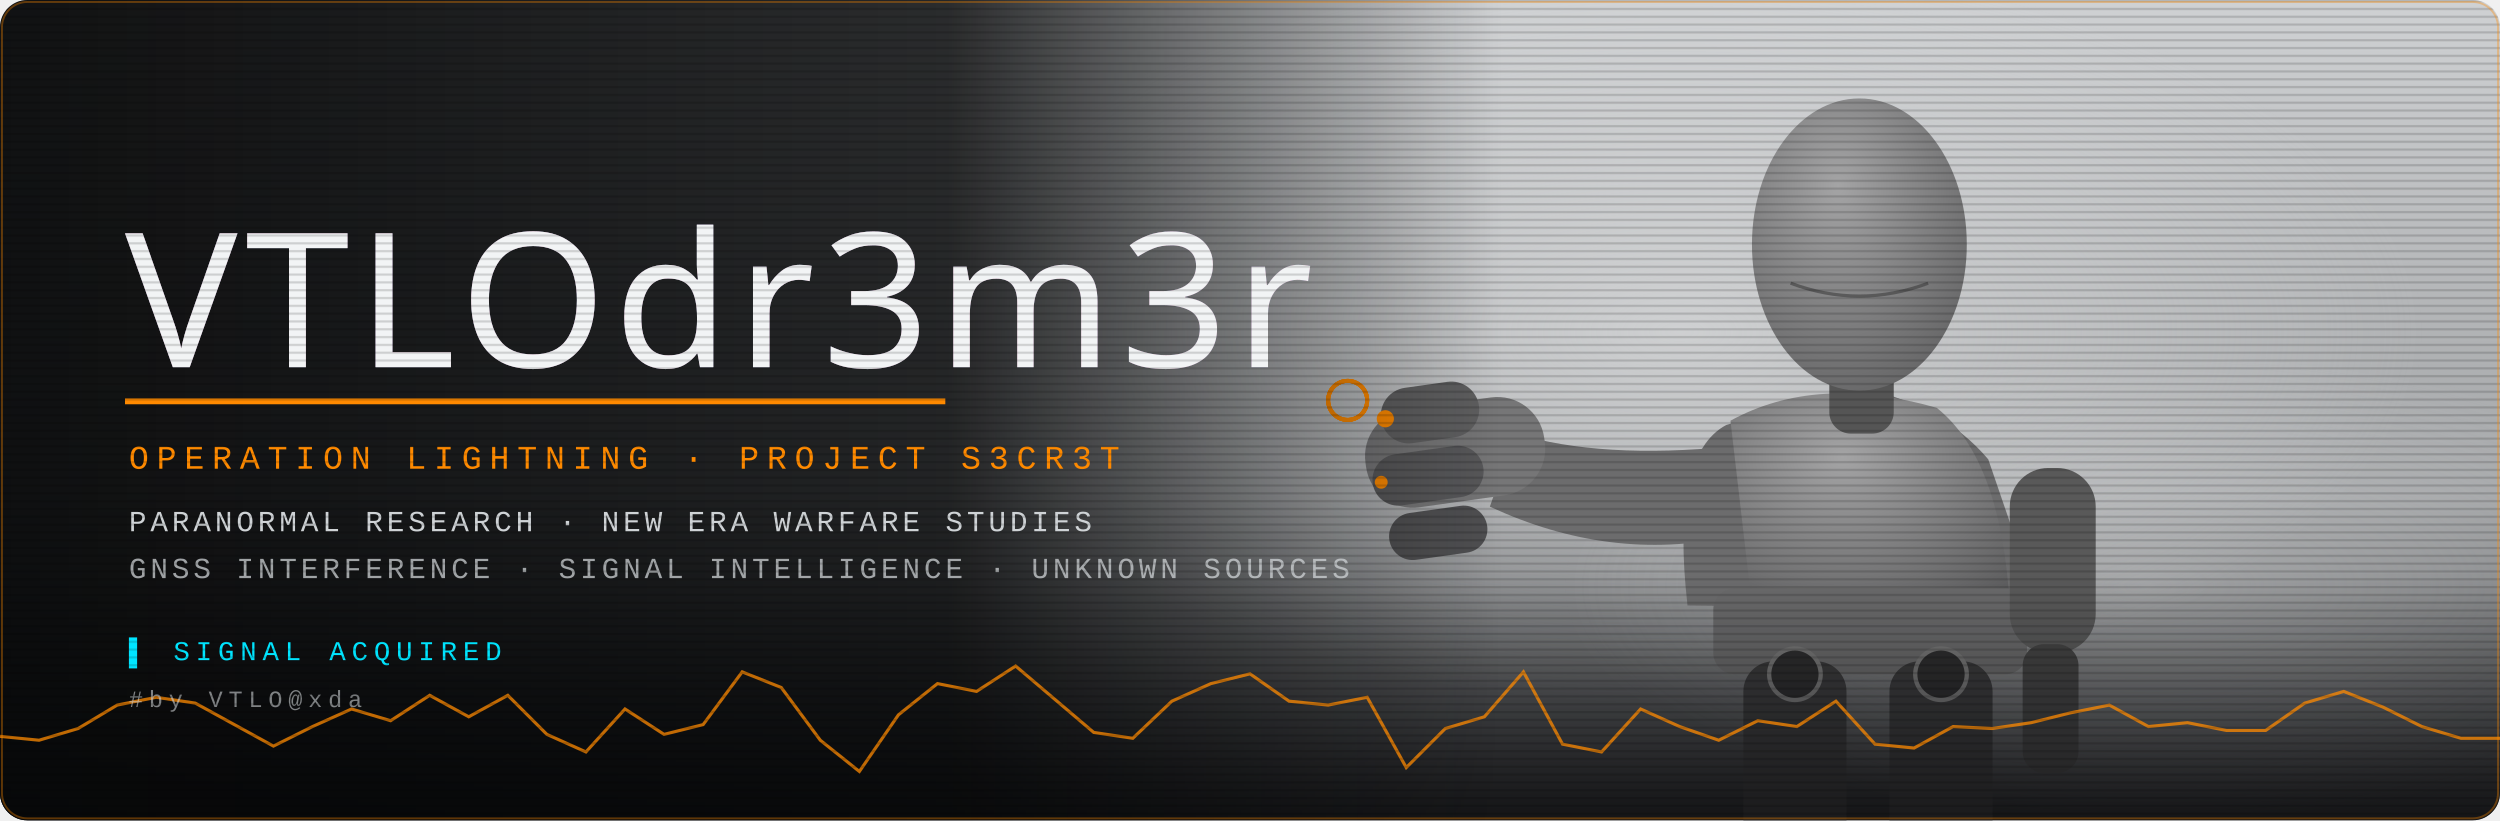
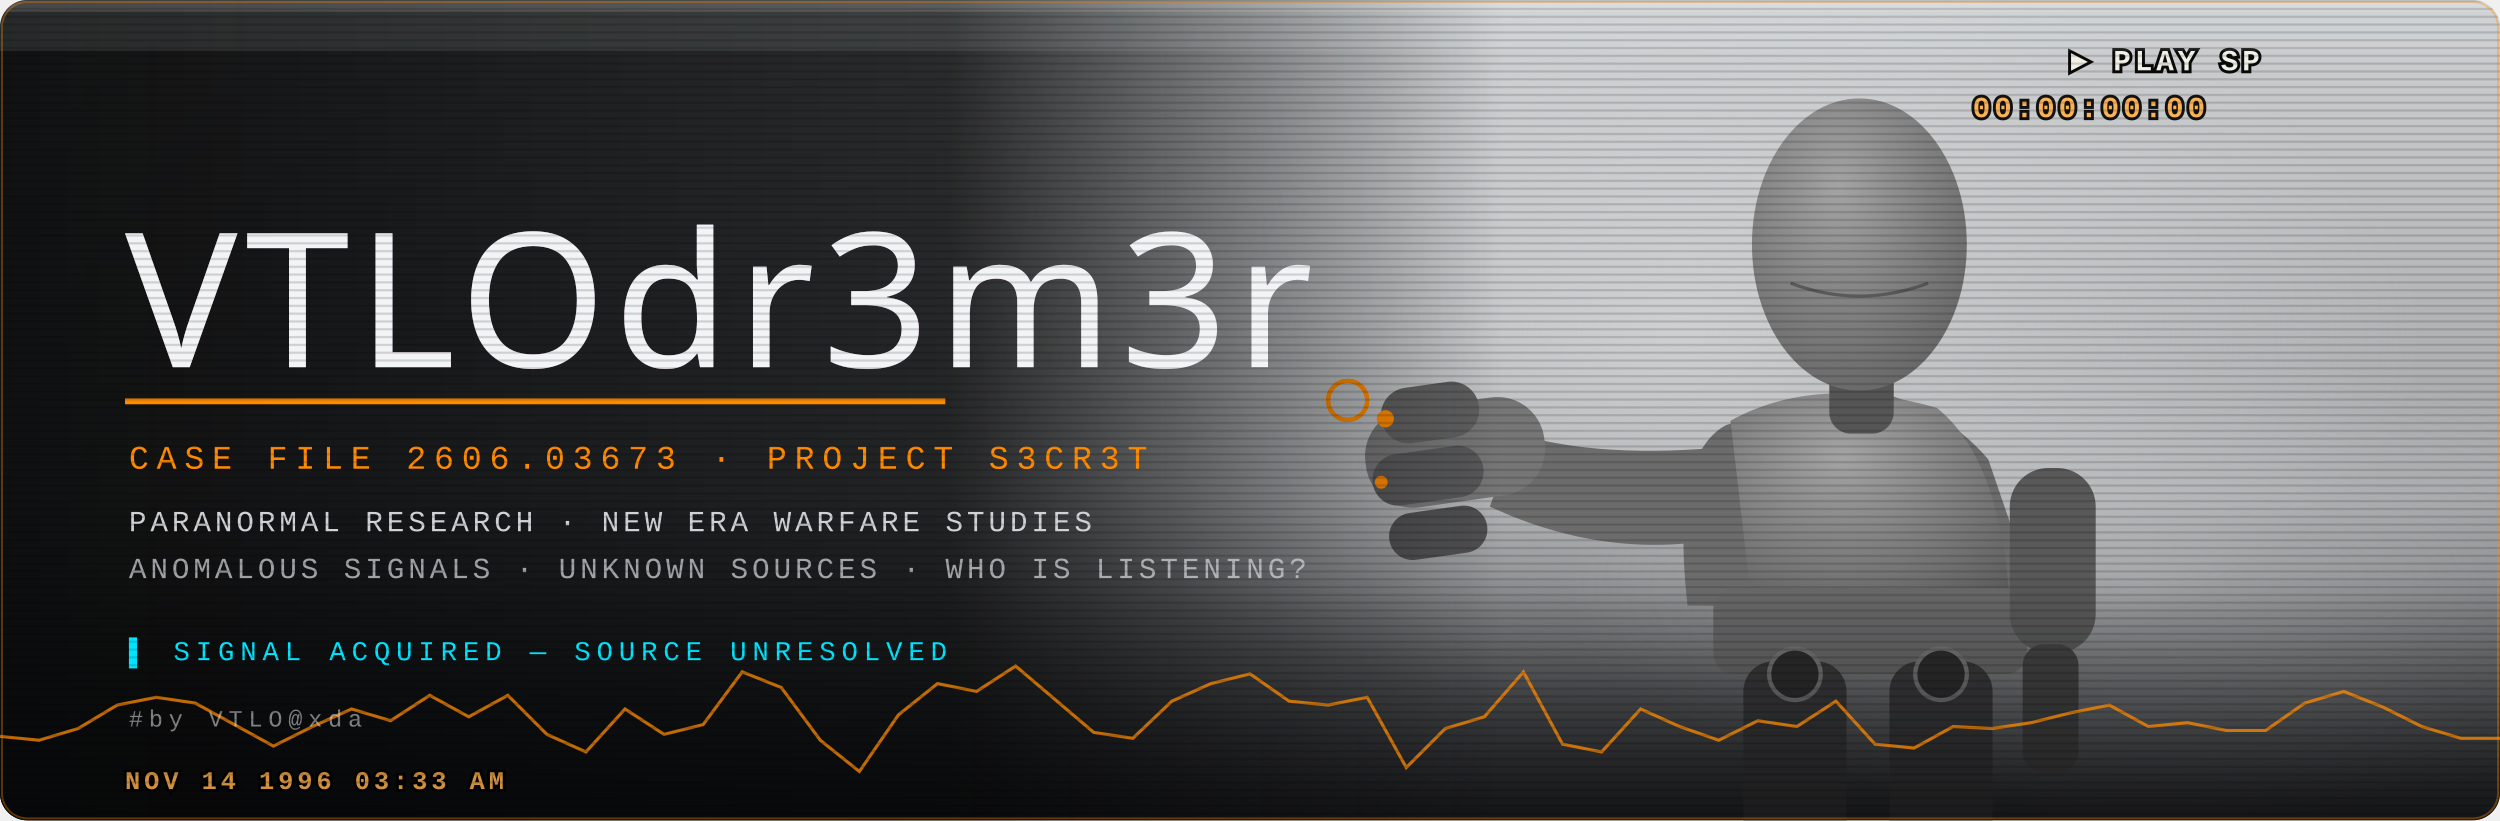
- <svg xmlns="http://www.w3.org/2000/svg" viewBox="0 0 1280 420" width="1280" height="420" role="img" aria-label="VTLOdr3m3r — paranormal research, New Era warfare studies">
+ <svg xmlns="http://www.w3.org/2000/svg" viewBox="0 0 1280 420" width="1280" height="420" role="img" aria-label="VTLOdr3m3r — unclassified case file: anomalous signals and New Era warfare">
  <defs>
    <linearGradient id="bg" x1="0" y1="0" x2="0" y2="1">
      <stop offset="0" stop-color="#cfd1d3" />
      <stop offset=".6" stop-color="#a3a5a7" />
      <stop offset="1" stop-color="#2a2b2d" />
    </linearGradient>
    <linearGradient id="bgL" x1="0" y1="0" x2="1" y2="0">
      <stop offset="0" stop-color="#060708" stop-opacity=".95" />
      <stop offset=".38" stop-color="#060708" stop-opacity=".82" />
      <stop offset=".6" stop-color="#060708" stop-opacity="0" />
    </linearGradient>
    <radialGradient id="body" cx=".4" cy=".3" r=".9">
      <stop offset="0" stop-color="#a4a4a5" />
      <stop offset="1" stop-color="#5a5a5b" />
    </radialGradient>
    <radialGradient id="fog" cx=".5" cy=".5" r=".5">
      <stop offset="0" stop-color="#e6e7e8" stop-opacity=".55" />
      <stop offset="1" stop-color="#e6e7e8" stop-opacity="0" />
    </radialGradient>
    <linearGradient id="floor" x1="0" y1="0" x2="0" y2="1">
      <stop offset=".7" stop-color="#0b0c0e" stop-opacity="0" />
      <stop offset="1" stop-color="#050506" />
    </linearGradient>
    <pattern id="scan" width="4" height="4" patternUnits="userSpaceOnUse">
      <rect width="4" height="1.2" fill="#000" opacity=".14" />
      <animateTransform attributeName="patternTransform" type="translate" values="0 0;0 4" dur=".5s" repeatCount="indefinite" />
    </pattern>
    <filter id="blur6">
      <feGaussianBlur stdDeviation="6" />
    </filter>
    <filter id="blur2">
      <feGaussianBlur stdDeviation="2" />
    </filter>
    <clipPath id="c">
      <rect width="1280" height="420" rx="14" />
    </clipPath>
  </defs>
  <g clip-path="url(#c)">
    <rect width="1280" height="420" fill="url(#bg)" />
    <ellipse cx="860" cy="170" rx="380" ry="190" fill="url(#fog)">
      <animate attributeName="cx" values="820;900;820" dur="14s" repeatCount="indefinite" />
    </ellipse>
    <ellipse cx="1100" cy="300" rx="300" ry="120" fill="url(#fog)" opacity=".6">
      <animate attributeName="cx" values="1150;980;1150" dur="19s" repeatCount="indefinite" />
    </ellipse>
    <circle cx="690" cy="205" r="10" fill="none" stroke="#ff8a00" stroke-width="2">
      <animate attributeName="r" values="10;330" dur="4.5s" begin="0.0s" repeatCount="indefinite" />
      <animate attributeName="opacity" values=".8;0" dur="4.5s" begin="0.0s" repeatCount="indefinite" />
      <animate attributeName="stroke-width" values="3;.6" dur="4.5s" begin="0.0s" repeatCount="indefinite" />
    </circle>
    <circle cx="690" cy="205" r="10" fill="none" stroke="#ff8a00" stroke-width="2">
      <animate attributeName="r" values="10;330" dur="4.5s" begin="0.9s" repeatCount="indefinite" />
      <animate attributeName="opacity" values=".8;0" dur="4.5s" begin="0.9s" repeatCount="indefinite" />
      <animate attributeName="stroke-width" values="3;.6" dur="4.5s" begin="0.9s" repeatCount="indefinite" />
    </circle>
    <circle cx="690" cy="205" r="10" fill="none" stroke="#ff8a00" stroke-width="2">
      <animate attributeName="r" values="10;330" dur="4.5s" begin="1.8s" repeatCount="indefinite" />
      <animate attributeName="opacity" values=".8;0" dur="4.5s" begin="1.8s" repeatCount="indefinite" />
      <animate attributeName="stroke-width" values="3;.6" dur="4.5s" begin="1.8s" repeatCount="indefinite" />
    </circle>
    <circle cx="690" cy="205" r="10" fill="none" stroke="#ff8a00" stroke-width="2">
      <animate attributeName="r" values="10;330" dur="4.5s" begin="2.7s" repeatCount="indefinite" />
      <animate attributeName="opacity" values=".8;0" dur="4.5s" begin="2.7s" repeatCount="indefinite" />
      <animate attributeName="stroke-width" values="3;.6" dur="4.5s" begin="2.7s" repeatCount="indefinite" />
    </circle>
    <circle cx="690" cy="205" r="10" fill="none" stroke="#ff8a00" stroke-width="2">
      <animate attributeName="r" values="10;330" dur="4.5s" begin="3.6s" repeatCount="indefinite" />
      <animate attributeName="opacity" values=".8;0" dur="4.5s" begin="3.6s" repeatCount="indefinite" />
      <animate attributeName="stroke-width" values="3;.6" dur="4.5s" begin="3.6s" repeatCount="indefinite" />
    </circle>
    <g transform="translate(-60 -20) scale(1.1)">
      <g id="fig">
        <animateTransform attributeName="transform" type="translate" values="0 0;0 -5;0 0" dur="6s" repeatCount="indefinite" />
        <g transform="translate(0,0)">
          <path d="M840 300 q-8-70 18-84 l60-18 q40 8 62 34 l24 70 z" fill="#6c6c6d" />
          <path d="M860 214 q40-22 96-6 q30 24 34 92 l-120 0 z" fill="url(#body)" />
          <rect x="852" y="292" width="146" height="40" rx="10" fill="#6a6a6b" />
          <rect x="866" y="326" width="48" height="94" rx="14" fill="#3b3b3c" />
          <rect x="934" y="326" width="48" height="94" rx="14" fill="#3b3b3c" />
          <circle cx="890" cy="332" r="12" fill="#2d2d2e" stroke="#777" stroke-width="2" />
          <circle cx="958" cy="332" r="12" fill="#2d2d2e" stroke="#777" stroke-width="2" />
          <rect x="906" y="186" width="30" height="34" rx="10" fill="#555" />
          <ellipse cx="920" cy="132" rx="50" ry="68" fill="url(#body)">
            <animateTransform attributeName="transform" type="rotate" values="-2 920 190;3 920 190;-2 920 190" dur="7s" repeatCount="indefinite" />
          </ellipse>
          <path d="M888 150 q32 12 64 0" fill="none" stroke="#3d3d3e" stroke-width="1.5" opacity=".6" />
          <rect x="990" y="236" width="40" height="86" rx="18" fill="#595959" />
          <rect x="996" y="318" width="26" height="60" rx="10" fill="#444" />
          <path d="M860 226 q-60 6-100 -6 l-12 34 q56 26 112 14 z" fill="#6c6c6d" />
          <rect x="690" y="206" width="84" height="46" rx="22" fill="#767677" transform="rotate(-8 730 230)" />
          <g transform="rotate(-8 730 230)">
            <rect x="700" y="196" width="46" height="26" rx="13" fill="#5f5f60" />
            <rect x="692" y="226" width="52" height="24" rx="12" fill="#58585a" />
            <rect x="696" y="254" width="46" height="22" rx="11" fill="#505052" />
            <circle cx="702" cy="209" r="4" fill="#ff8a00">
              <animate attributeName="opacity" values="1;.2;1" dur="1.2s" repeatCount="indefinite" />
            </circle>
            <circle cx="696" cy="238" r="3" fill="#ff8a00">
              <animate attributeName="opacity" values=".2;1;.2" dur="1.2s" repeatCount="indefinite" />
            </circle>
          </g>
        </g>
      </g>
    </g>
    <rect width="1280" height="420" fill="url(#floor)" opacity=".6" />
    <rect width="1280" height="420" fill="url(#bgL)" />
    <path d="M0,377 L20,379 L40,373 L60,361 L80,357 L100,360 L120,371 L140,382 L160,372 L180,363 L200,369 L220,356 L240,367 L260,356 L280,376 L300,385 L320,363 L340,376 L360,371 L380,344 L400,352 L420,379 L440,395 L460,366 L480,350 L500,354 L520,341 L540,358 L560,375 L580,378 L600,359 L620,350 L640,345 L660,359 L680,361 L700,357 L720,393 L740,373 L760,367 L780,344 L800,381 L820,385 L840,363 L860,372 L880,379 L900,369 L920,372 L940,359 L960,381 L980,383 L1000,372 L1020,373 L1040,370 L1060,365 L1080,361 L1100,372 L1120,370 L1140,374 L1160,374 L1180,360 L1200,354 L1220,362 L1240,372 L1260,378 L1280,378" fill="none" stroke="#ff8a00" stroke-width="1.6" opacity=".75">
      <animate attributeName="d" values="M0,377 L20,379 L40,373 L60,361 L80,357 L100,360 L120,371 L140,382 L160,372 L180,363 L200,369 L220,356 L240,367 L260,356 L280,376 L300,385 L320,363 L340,376 L360,371 L380,344 L400,352 L420,379 L440,395 L460,366 L480,350 L500,354 L520,341 L540,358 L560,375 L580,378 L600,359 L620,350 L640,345 L660,359 L680,361 L700,357 L720,393 L740,373 L760,367 L780,344 L800,381 L820,385 L840,363 L860,372 L880,379 L900,369 L920,372 L940,359 L960,381 L980,383 L1000,372 L1020,373 L1040,370 L1060,365 L1080,361 L1100,372 L1120,370 L1140,374 L1160,374 L1180,360 L1200,354 L1220,362 L1240,372 L1260,378 L1280,378;M0,378 L20,372 L40,359 L60,354 L80,364 L100,373 L120,380 L140,375 L160,372 L180,363 L200,359 L220,353 L240,369 L260,375 L280,384 L300,385 L320,375 L340,358 L360,359 L380,363 L400,361 L420,360 L440,369 L460,354 L480,352 L500,378 L520,372 L540,381 L560,366 L580,349 L600,353 L620,341 L640,362 L660,393 L680,386 L700,364 L720,387 L740,373 L760,367 L780,379 L800,382 L820,390 L840,372 L860,388 L880,377 L900,345 L920,371 L940,378 L960,377 L980,378 L1000,369 L1020,371 L1040,357 L1060,370 L1080,369 L1100,386 L1120,384 L1140,369 L1160,361 L1180,362 L1200,364 L1220,372 L1240,377 L1260,377 L1280,369;M0,370 L20,361 L40,356 L60,363 L80,373 L100,374 L120,371 L140,374 L160,356 L180,352 L200,372 L220,371 L240,387 L260,377 L280,373 L300,350 L320,361 L340,374 L360,373 L380,387 L400,383 L420,353 L440,370 L460,361 L480,354 L500,353 L520,394 L540,376 L560,378 L580,376 L600,367 L620,381 L640,368 L660,392 L680,375 L700,388 L720,376 L740,340 L760,347 L780,361 L800,398 L820,374 L840,373 L860,352 L880,357 L900,359 L920,367 L940,381 L960,379 L980,380 L1000,365 L1020,368 L1040,372 L1060,384 L1080,382 L1100,370 L1120,374 L1140,366 L1160,362 L1180,364 L1200,375 L1220,377 L1240,378 L1260,368 L1280,359;M0,360 L20,356 L40,362 L60,370 L80,375 L100,376 L120,374 L140,364 L160,362 L180,358 L200,373 L220,374 L240,369 L260,358 L280,351 L300,370 L320,373 L340,383 L360,389 L380,366 L400,361 L420,364 L440,366 L460,377 L480,388 L500,362 L520,381 L540,375 L560,359 L580,343 L600,362 L620,355 L640,398 L660,392 L680,370 L700,350 L720,375 L740,367 L760,389 L780,393 L800,377 L820,364 L840,363 L860,355 L880,352 L900,367 L920,390 L940,361 L960,353 L980,363 L1000,351 L1020,365 L1040,373 L1060,375 L1080,386 L1100,361 L1120,357 L1140,353 L1160,366 L1180,371 L1200,378 L1220,377 L1240,366 L1260,359 L1280,358;M0,377 L20,379 L40,373 L60,361 L80,357 L100,360 L120,371 L140,382 L160,372 L180,363 L200,369 L220,356 L240,367 L260,356 L280,376 L300,385 L320,363 L340,376 L360,371 L380,344 L400,352 L420,379 L440,395 L460,366 L480,350 L500,354 L520,341 L540,358 L560,375 L580,378 L600,359 L620,350 L640,345 L660,359 L680,361 L700,357 L720,393 L740,373 L760,367 L780,344 L800,381 L820,385 L840,363 L860,372 L880,379 L900,369 L920,372 L940,359 L960,381 L980,383 L1000,372 L1020,373 L1040,370 L1060,365 L1080,361 L1100,372 L1120,370 L1140,374 L1160,374 L1180,360 L1200,354 L1220,362 L1240,372 L1260,378 L1280,378" dur="3.2s" repeatCount="indefinite" />
    </path>
    <g font-family="'Bebas Neue','Arial Narrow',Impact,sans-serif" font-size="96" letter-spacing="4">
      <text x="64" y="188" fill="#00e5ff" opacity=".75">
        <animate attributeName="x" values="64;64;58;70;64;64;64;66;64" keyTimes="0;.6;.62;.64;.66;.8;.9;.92;1" dur="5s" repeatCount="indefinite" />VTLOdr3m3r</text>
      <text x="64" y="188" fill="#ff2d55" opacity=".7">
        <animate attributeName="x" values="64;64;70;58;64;64;64;60;64" keyTimes="0;.6;.62;.64;.66;.8;.9;.92;1" dur="5s" repeatCount="indefinite" />VTLOdr3m3r</text>
      <text x="64" y="188" fill="#f2f4f5">VTLOdr3m3r</text>
    </g>
    <rect x="64" y="204" width="420" height="3" fill="#ff8a00">
      <animate attributeName="width" values="0;420;420;0" keyTimes="0;.15;.85;1" dur="8s" repeatCount="indefinite" />
    </rect>
    <g font-family="'Space Mono','Courier New',monospace" fill="#cfd3d6">
-       <text x="66" y="240" font-size="17" letter-spacing="4" fill="#ff8a00">OPERATION LIGHTNING · PROJECT S3CR3T</text>
+       <text x="66" y="240" font-size="17" letter-spacing="4" fill="#ff8a00">CASE FILE 2606.03673 · PROJECT S3CR3T</text>
      <text x="66" y="272" font-size="15" letter-spacing="2">PARANORMAL RESEARCH · NEW ERA WARFARE STUDIES</text>
-       <text x="66" y="296" font-size="15" letter-spacing="2" opacity=".75">GNSS INTERFERENCE · SIGNAL INTELLIGENCE · UNKNOWN SOURCES</text>
-       <text x="66" y="338" font-size="14" letter-spacing="3" fill="#00e5ff">▌ SIGNAL ACQUIRED<animate attributeName="opacity" values="1;1;.15;1;1;.3;1" keyTimes="0;.5;.53;.56;.8;.83;1" dur="2.6s" repeatCount="indefinite" />
+       <text x="66" y="296" font-size="15" letter-spacing="2" opacity=".75">ANOMALOUS SIGNALS · UNKNOWN SOURCES · WHO IS LISTENING?</text>
+       <text x="66" y="338" font-size="14" letter-spacing="3" fill="#00e5ff">▌ SIGNAL ACQUIRED — SOURCE UNRESOLVED<animate attributeName="opacity" values="1;1;.15;1;1;.3;1" keyTimes="0;.5;.53;.56;.8;.83;1" dur="2.6s" repeatCount="indefinite" />
      </text>
-       <text x="66" y="362" font-size="12" letter-spacing="3" opacity=".6">#by VTLO@xda</text>
+       <text x="66" y="372" font-size="12" letter-spacing="3" opacity=".6">#by VTLO@xda</text>
+     </g>
+     <g font-family="'Space Mono','Courier New',monospace" font-weight="700" font-size="15" letter-spacing="2" fill="#f2f2e8" stroke="#000" stroke-width="3" paint-order="stroke" opacity=".95">
+       <text x="1060" y="36" text-anchor="start">► PLAY  SP<animate attributeName="opacity" values="1;1;1;.2;1;1;1;1;.4;1" keyTimes="0;.2;.4;.42;.44;.7;.8;.82;.84;1" dur="6s" repeatCount="indefinite" />
+       </text>
+       <text x="1010" y="60" fill="#ffb04a" opacity=".95">
+         <animate attributeName="opacity" values="1;1;.1;1;1" keyTimes="0;.5;.52;.54;1" dur="3s" repeatCount="indefinite" />00:00:00:00</text>
+       <text x="64" y="404" font-size="13" fill="#ffb04a" opacity=".85">NOV 14 1996  03:33 AM</text>
+     </g>
+     <g opacity=".9">
+       <rect x="0" y="0" width="1280" height="26" fill="#e8f0f0" opacity=".12">
+         <animate attributeName="y" values="440;-40" dur="7s" repeatCount="indefinite" />
+       </rect>
+       <rect x="0" y="0" width="1280" height="6" fill="#ffffff" opacity=".16">
+         <animate attributeName="y" values="452;-28" dur="7s" repeatCount="indefinite" />
+         <animateTransform attributeName="transform" type="translate" values="0 0;22 0;-14 0;9 0;0 0" dur=".4s" repeatCount="indefinite" />
+       </rect>
    </g>
    <rect width="1280" height="420" fill="url(#scan)" />
    <rect width="1280" height="420" fill="#fff" opacity="0">
      <animate attributeName="opacity" values="0;0;.08;0;0;.05;0" keyTimes="0;.7;.72;.74;.9;.91;1" dur="6s" repeatCount="indefinite" />
    </rect>
    <rect x="1" y="1" width="1278" height="418" rx="13" fill="none" stroke="#ff8a00" stroke-opacity=".35" />
  </g>
</svg>
